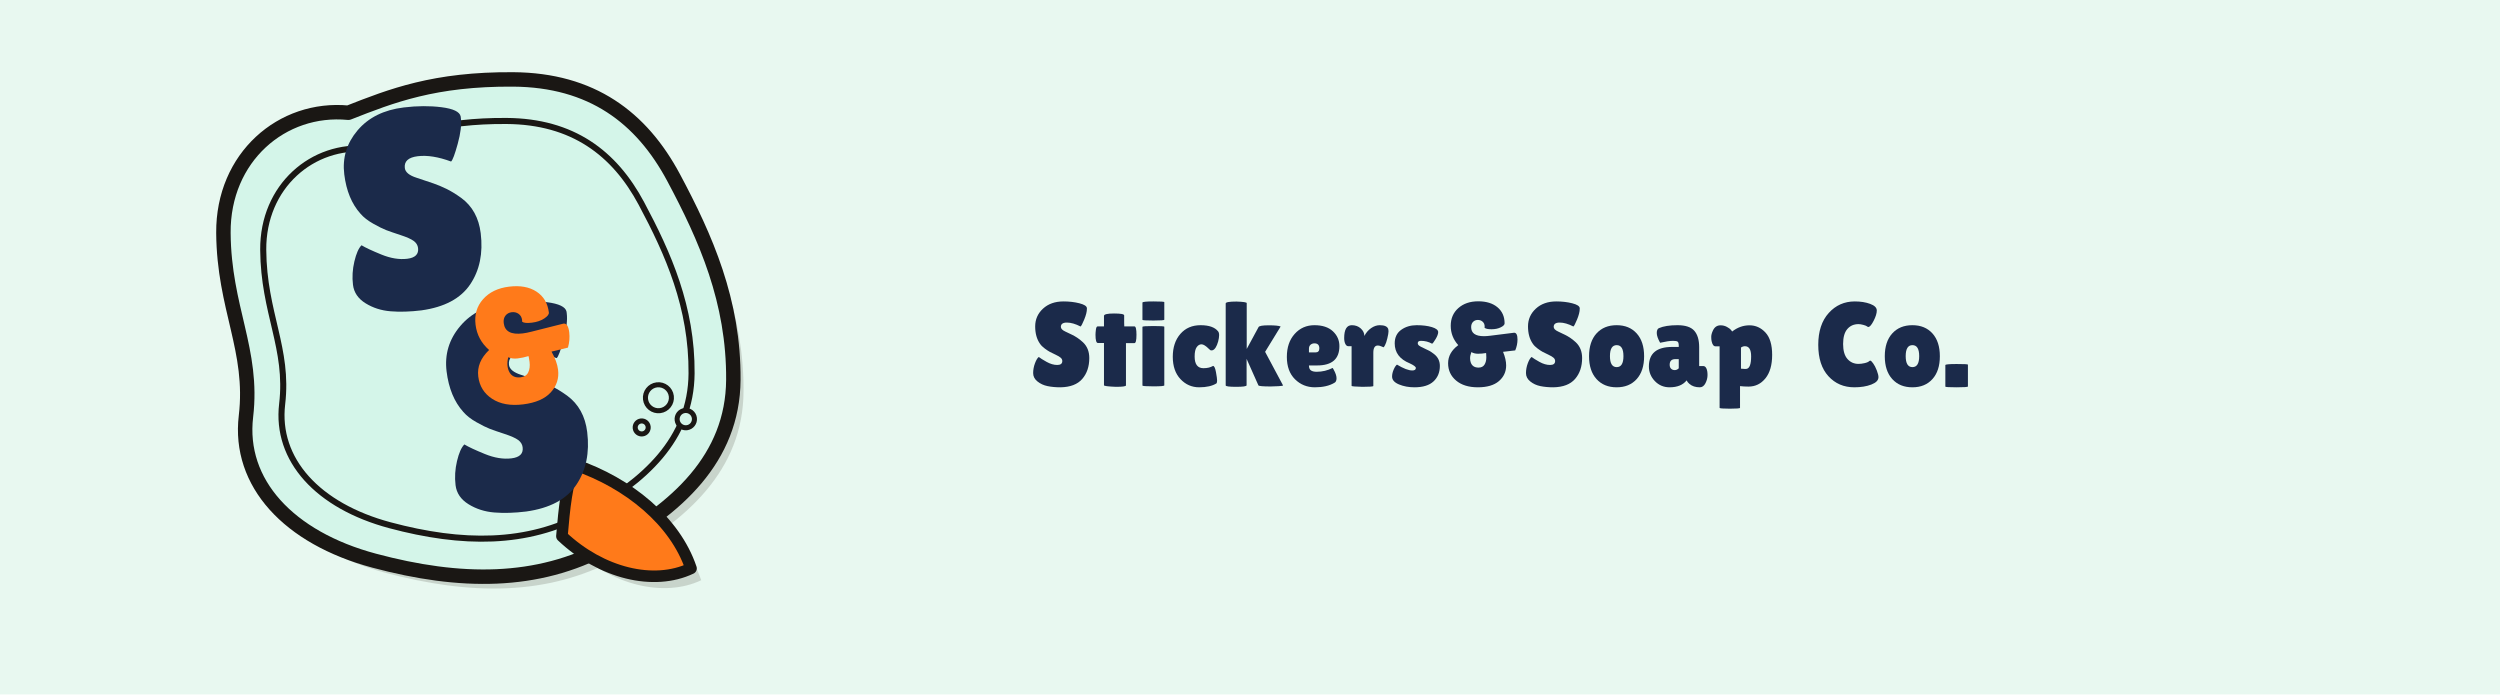
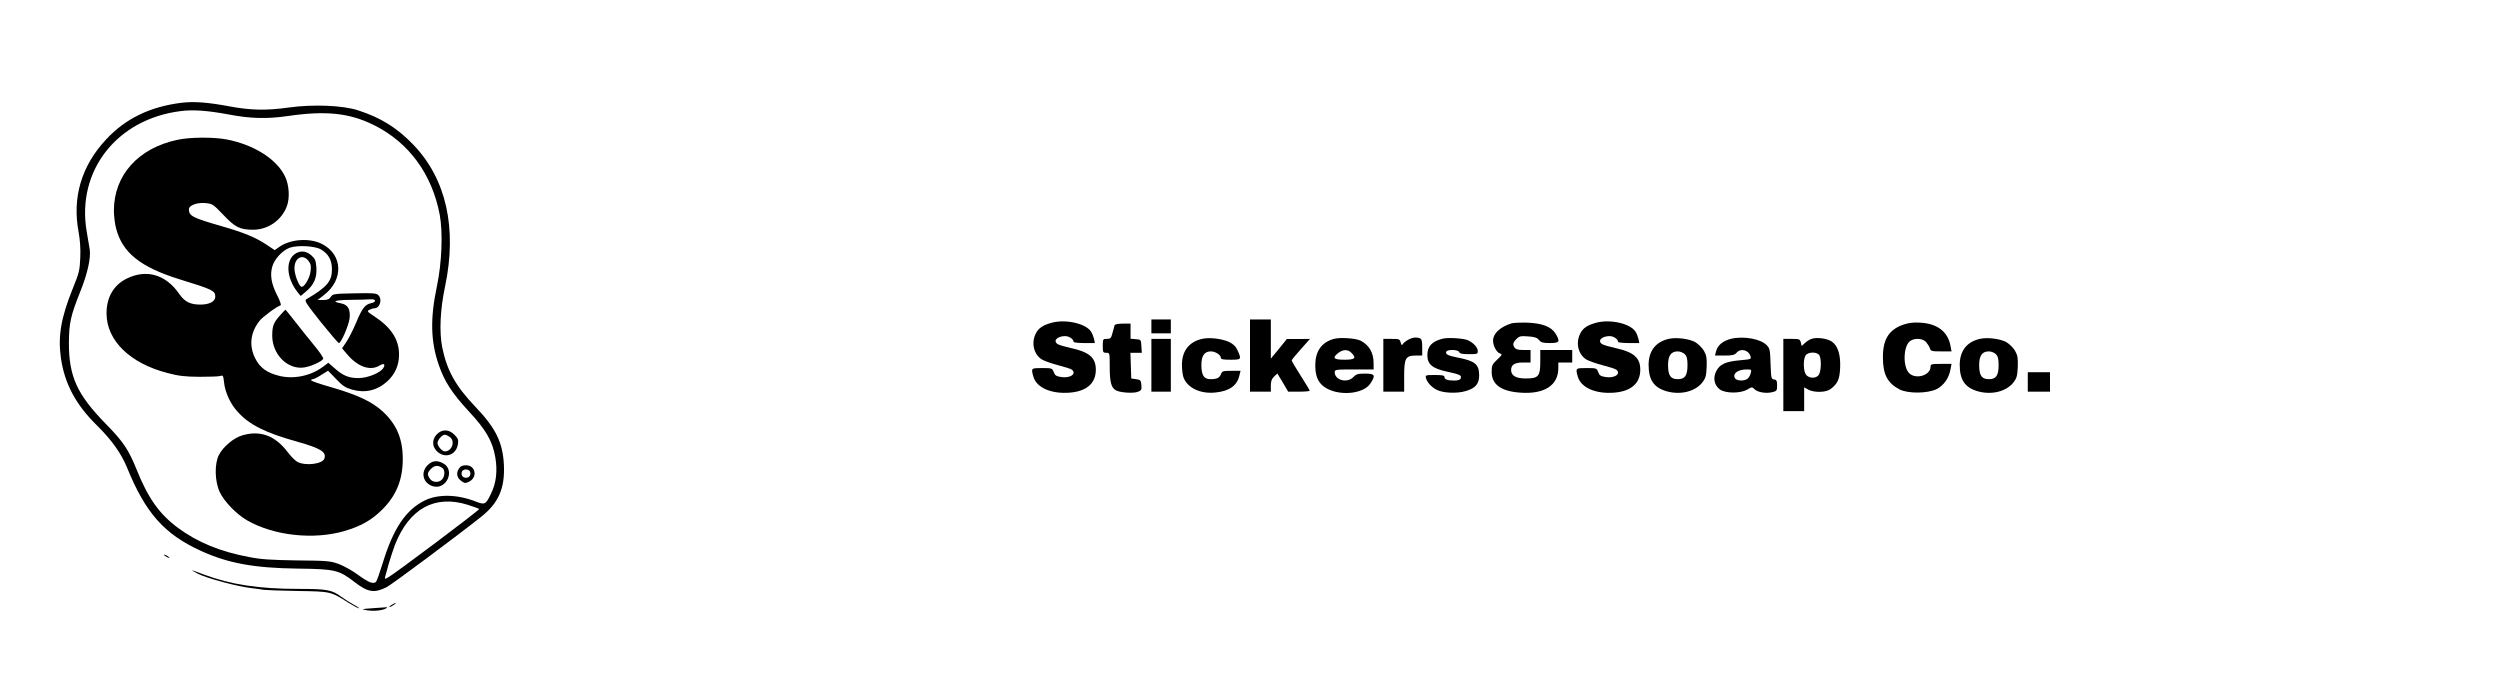
- <svg xmlns="http://www.w3.org/2000/svg" viewBox="0 0 1800 500" width="1800" height="500">
-   <rect width="100%" height="100%" fill="#E8F8F0" />
-   <g transform="translate(80 -20) scale(0.52)">
-     <g transform="translate(500 508) rotate(-7) translate(-500 -500)">
-       <path d="M 368,168 C 278,148 188,208 176,312 C 164,416 198,478 176,568 C 154,658 214,742 328,788 C 442,834 548,848 650,808 C 752,768 838,708 852,600 C 866,492 838,400 804,312 C 770,224 708,164 600,150 C 492,136 430,152 368,168 Z" fill="#1a1208" opacity=".16" transform="translate(12 18)" />
-       <path d="M 620,690 C 690,724 748,784 762,852 C 708,870 638,844 590,786 C 598,748 606,712 620,690 Z" fill="#1a1208" opacity=".16" transform="translate(12 18)" />
-       <path d="M 368,168 C 278,148 188,208 176,312 C 164,416 198,478 176,568 C 154,658 214,742 328,788 C 442,834 548,848 650,808 C 752,768 838,708 852,600 C 866,492 838,400 804,312 C 770,224 708,164 600,150 C 492,136 430,152 368,168 Z" fill="#D4F5E9" />
-       <path d="M 368,168 C 278,148 188,208 176,312 C 164,416 198,478 176,568 C 154,658 214,742 328,788 C 442,834 548,848 650,808 C 752,768 838,708 852,600 C 866,492 838,400 804,312 C 770,224 708,164 600,150 C 492,136 430,152 368,168 Z" fill="none" stroke="#1A1714" stroke-width="20" stroke-linejoin="round" />
-       <g transform="translate(500 500) scale(0.84) translate(-500 -500)">
-         <path d="M 368,168 C 278,148 188,208 176,312 C 164,416 198,478 176,568 C 154,658 214,742 328,788 C 442,834 548,848 650,808 C 752,768 838,708 852,600 C 866,492 838,400 804,312 C 770,224 708,164 600,150 C 492,136 430,152 368,168 Z" fill="none" stroke="#1A1714" stroke-width="10" stroke-linejoin="round" />
-       </g>
-       <path d="M 620,690 C 690,724 748,784 762,852 C 708,870 638,844 590,786 C 598,748 606,712 620,690 Z" fill="#FF7A1A" />
-       <path d="M 620,690 C 690,724 748,784 762,852 C 708,870 638,844 590,786 C 598,748 606,712 620,690 Z" fill="none" stroke="#1A1714" stroke-width="16" stroke-linejoin="round" />
-       <path d="M 620,690 C 598,748 590,786 590,786" fill="none" stroke="#1A1714" stroke-width="8" stroke-linecap="round" />
-       <path d="M363.716 352.352Q371.164 358.232 389.392 368.424Q407.62 378.616 424.28 378.616Q440.94 378.616 440.94 365.68Q440.94 359.8 436.236 355.292Q431.532 350.784 418.988 344.904Q406.444 339.024 400.172 335.692Q393.9 332.36 383.512 324.716Q373.124 317.072 367.636 308.84Q351.956 286.496 351.956 252.0Q351.956 217.504 377.632 193.788Q403.308 170.072 444.86 170.072Q473.084 170.072 496.996 176.148Q520.908 182.224 521.692 192.024Q521.692 193.2 521.692 194.376Q521.692 208.096 513.068 229.068Q504.444 250.04 500.916 252.392Q475.828 239.456 456.032 239.456Q436.236 239.456 436.236 253.568Q436.236 262.192 450.74 268.856Q453.876 270.424 459.756 273.168Q465.636 275.912 473.28 279.636Q480.924 283.36 489.744 289.044Q498.564 294.728 508.756 304.136Q529.532 323.736 529.532 355.88Q529.532 397.824 506.404 424.48Q483.276 451.136 435.06 451.92Q411.54 451.92 392.528 448.0Q373.516 444.08 359.404 432.712Q345.292 421.344 345.292 405.272Q345.292 389.2 351.172 373.324Q357.052 357.448 363.716 352.352Z" fill="#1B2A4A" />
-       <path d="M471.442 643.424Q479.118 649.484 497.904 659.988Q516.69 670.492 533.86 670.492Q551.03 670.492 551.03 657.16Q551.03 651.1 546.182 646.454Q541.334 641.808 528.406 635.748Q515.478 629.688 509.014 626.254Q502.55 622.82 491.844 614.942Q481.138 607.064 475.482 598.58Q459.322 575.552 459.322 540.0Q459.322 504.448 485.784 480.006Q512.246 455.564 555.07 455.564Q584.158 455.564 608.802 461.826Q633.446 468.088 634.254 478.188Q634.254 479.4 634.254 480.612Q634.254 494.752 625.366 516.366Q616.478 537.98 612.842 540.404Q586.986 527.072 566.584 527.072Q546.182 527.072 546.182 541.616Q546.182 550.504 561.13 557.372Q564.362 558.988 570.422 561.816Q576.482 564.644 584.36 568.482Q592.238 572.32 601.328 578.178Q610.418 584.036 620.922 593.732Q642.334 613.932 642.334 647.06Q642.334 690.288 618.498 717.76Q594.662 745.232 544.97 746.04Q520.73 746.04 501.136 742.0Q481.542 737.96 466.998 726.244Q452.454 714.528 452.454 697.964Q452.454 681.4 458.514 665.038Q464.574 648.676 471.442 643.424Z" fill="#1B2A4A" />
-       <path d="M571.534 484.508 571.762 482.228Q571.762 476.528 568.0 473.108Q564.238 469.688 558.766 469.688Q553.294 469.688 549.646 473.336Q545.998 476.984 545.998 483.368Q545.998 500.696 570.394 500.696Q575.866 500.696 582.706 499.784Q627.622 494.084 628.078 494.084Q634.462 494.084 634.462 507.08Q634.462 517.568 630.13 527.828L606.874 530.564Q612.802 544.928 612.802 556.556Q612.802 574.568 599.008 586.424Q585.214 598.28 558.88 598.28Q532.546 598.28 517.27 585.398Q501.994 572.516 501.994 552.338Q501.994 532.16 521.374 517.796Q507.01 501.836 507.01 480.86Q507.01 459.884 521.602 447.002Q536.194 434.12 559.45 434.12Q582.706 434.12 596.272 445.52Q609.838 456.92 609.838 476.3Q609.838 480.176 602.428 483.824Q595.018 487.472 584.758 487.472Q574.498 487.472 571.534 484.508ZM546.454 531.02Q543.946 537.632 543.946 542.762Q543.946 547.892 545.542 551.768Q549.19 560.66 560.134 560.66Q567.886 560.66 571.42 555.074Q574.954 549.488 574.954 541.052Q574.954 537.176 574.726 535.238Q574.498 533.3 574.498 532.844Q566.746 534.212 559.222 534.212Q551.698 534.212 546.454 531.02Z" fill="#FF7A1A" />
-       <g fill="#D4F5E9" stroke="#1A1714" stroke-width="7">
-         <circle cx="746" cy="612" r="18" />
-         <circle cx="780" cy="646" r="12" />
-         <circle cx="718" cy="650" r="9" />
-       </g>
-     </g>
+ <svg xmlns="http://www.w3.org/2000/svg" version="1.0" width="1800pt" height="500pt" viewBox="0 0 1800 500" preserveAspectRatio="xMidYMid meet">
+   <g transform="translate(0,500) scale(0.1,-0.1)" fill="#000000" stroke="none">
+     <path d="M1307 4260 c-227 -28 -404 -114 -543 -264 -178 -190 -245 -419 -198 -667 10 -55 15 -118 12 -184 -4 -93 -8 -109 -55 -225 -84 -208 -107 -342 -84 -501 27 -184 109 -336 262 -485 103 -102 172 -199 213 -299 133 -328 269 -481 532 -601 197 -90 384 -124 699 -128 267 -3 296 -10 408 -97 96 -74 142 -81 230 -37 35 17 521 379 680 506 127 100 173 206 165 376 -8 161 -59 265 -207 419 -140 147 -203 259 -237 426 -22 111 -15 273 21 441 87 417 8 772 -229 1018 -116 121 -233 194 -396 247 -112 37 -325 45 -500 21 -161 -23 -277 -20 -427 8 -154 29 -255 37 -346 26z m344 -85 c152 -29 272 -32 417 -11 278 41 449 23 627 -66 250 -125 416 -353 471 -644 24 -129 15 -347 -20 -514 -49 -230 -46 -397 13 -567 41 -120 96 -204 214 -332 126 -135 172 -215 193 -332 17 -99 7 -188 -31 -264 -37 -78 -45 -81 -107 -57 -133 53 -273 56 -369 9 -137 -67 -228 -203 -304 -453 -20 -65 -41 -124 -47 -132 -18 -21 -55 -6 -131 50 -38 28 -99 62 -135 76 -63 23 -80 25 -302 27 -187 3 -258 7 -345 24 -209 39 -372 106 -513 210 -136 101 -215 213 -300 424 -57 141 -95 197 -219 324 -208 212 -267 342 -267 583 1 145 12 196 85 378 49 123 74 235 65 296 -3 17 -13 75 -22 130 -74 435 216 808 676 866 90 12 196 4 351 -25z m1718 -2810 c45 -14 81 -28 81 -30 0 -10 -614 -471 -658 -494 -21 -11 -23 -11 -19 6 3 10 15 52 26 94 12 41 32 103 45 137 103 261 287 362 525 287z" />
+     <path d="M1276 3993 c-281 -60 -455 -254 -456 -508 0 -39 7 -98 16 -130 45 -174 175 -278 454 -365 243 -75 260 -83 260 -126 0 -35 -42 -57 -108 -57 -72 0 -112 20 -151 76 -96 140 -235 181 -377 112 -96 -47 -147 -135 -147 -252 1 -195 168 -359 440 -429 79 -21 123 -26 228 -27 72 0 139 2 151 6 19 7 22 3 27 -45 7 -72 46 -157 99 -214 85 -93 198 -150 428 -214 170 -48 213 -75 195 -123 -15 -38 -135 -53 -193 -23 -16 8 -47 40 -70 70 -91 120 -198 160 -329 121 -60 -18 -135 -80 -166 -139 -34 -64 -31 -191 5 -269 33 -69 121 -160 198 -204 192 -110 477 -141 698 -77 120 35 196 78 273 154 102 101 149 216 149 365 0 145 -44 249 -143 341 -76 71 -185 122 -369 175 -82 23 -148 46 -148 51 0 4 6 8 13 8 7 0 35 14 61 31 l48 30 58 -60 c46 -49 67 -62 114 -76 94 -27 181 -7 254 59 56 51 85 116 85 191 1 109 -56 197 -176 276 -53 34 -56 39 -38 48 11 6 26 11 35 11 41 0 61 64 30 95 -14 14 -39 16 -172 13 -148 -3 -155 -4 -170 -25 -11 -18 -24 -23 -55 -23 l-40 0 47 37 c141 109 134 288 -13 365 -87 46 -224 38 -306 -17 l-37 -26 -54 36 c-82 55 -164 89 -323 135 -216 62 -241 75 -241 124 0 27 58 49 117 44 53 -5 56 -7 131 -85 86 -91 120 -107 217 -107 106 1 202 68 240 168 23 59 17 155 -13 216 -60 125 -224 228 -420 266 -94 18 -267 17 -356 -3z m1035 -789 c54 -32 79 -77 79 -143 0 -87 -35 -128 -185 -216 -15 -9 -1 -30 104 -163 67 -83 126 -152 131 -152 16 0 70 125 77 177 7 66 -11 99 -62 109 -72 13 -43 24 67 25 62 1 128 2 146 4 41 3 44 -20 3 -28 -42 -9 -64 -37 -106 -138 -21 -50 -52 -112 -70 -139 l-32 -48 39 -46 c75 -87 163 -118 229 -79 33 20 45 13 30 -15 -19 -35 -113 -74 -178 -74 -70 -1 -114 17 -173 70 l-46 40 -39 -29 c-88 -66 -212 -91 -315 -65 -89 22 -139 59 -172 125 -46 90 -36 185 29 269 22 29 123 104 154 114 5 2 -6 35 -26 73 -41 81 -52 143 -35 204 14 54 72 117 125 137 56 20 181 14 226 -12z" />
+     <path d="M2132 3177 c-79 -45 -73 -178 14 -285 l19 -23 38 32 c57 47 80 100 75 172 -4 52 -9 64 -36 88 -35 31 -72 36 -110 16z m88 -54 c18 -23 21 -36 16 -77 -6 -51 -49 -121 -68 -110 -19 12 -48 89 -48 132 0 75 58 107 100 55z" />
+     <path d="M2016 2729 c-46 -51 -56 -76 -56 -147 1 -134 110 -244 228 -228 50 7 132 44 139 63 3 7 -26 49 -64 95 -38 46 -99 122 -137 171 -37 48 -69 87 -71 87 -1 0 -19 -18 -39 -41z" />
+     <path d="M3146 1874 c-38 -39 -36 -93 5 -128 58 -49 134 -20 146 56 5 32 1 41 -25 68 -40 40 -88 41 -126 4z m92 -20 c42 -29 17 -104 -35 -104 -20 0 -53 38 -53 60 0 22 33 60 53 60 7 0 23 -7 35 -16z" />
+     <path d="M3079 1651 c-52 -52 -34 -128 35 -151 100 -33 168 117 75 165 -43 23 -77 18 -110 -14z m109 -23 c17 -15 15 -58 -5 -80 -23 -25 -68 -23 -87 4 -22 31 -20 45 9 74 26 25 52 26 83 2z" />
+     <path d="M3304 1626 c-21 -33 -15 -65 17 -89 24 -17 30 -18 55 -6 65 32 49 119 -21 119 -26 0 -39 -6 -51 -24z m80 -21 c9 -24 -4 -45 -29 -45 -25 0 -38 21 -29 45 4 8 16 15 29 15 13 0 25 -7 29 -15z" />
+     <path d="M8290 2650 l0 -50 70 0 70 0 0 50 0 50 -70 0 -70 0 0 -50z" />
+     <path d="M9000 2440 l0 -260 75 0 75 0 0 43 c0 33 6 49 24 66 l23 22 39 -65 39 -66 78 0 c42 0 77 3 77 7 0 3 -29 52 -65 108 -36 56 -65 106 -65 110 0 4 30 41 66 81 l66 74 -84 -1 -83 0 -57 -71 -58 -70 0 141 0 141 -75 0 -75 0 0 -260z" />
+     <path d="M7575 2677 c-65 -17 -100 -40 -119 -82 -32 -67 -12 -147 45 -183 19 -11 72 -30 119 -42 47 -12 91 -26 98 -32 36 -31 -15 -64 -81 -52 -32 5 -42 12 -50 35 -11 28 -13 29 -84 29 -79 0 -80 0 -63 -61 22 -80 129 -127 263 -116 122 10 187 68 187 165 0 86 -46 127 -179 156 -41 9 -82 21 -93 27 -40 22 -8 59 51 59 29 0 61 -22 61 -41 0 -5 34 -9 76 -9 l77 0 -6 30 c-4 16 -13 40 -22 53 -37 57 -179 90 -280 64z" />
+     <path d="M11495 2677 c-65 -17 -100 -40 -119 -82 -32 -67 -12 -147 45 -183 19 -11 72 -30 119 -42 47 -12 91 -26 98 -32 36 -31 -15 -64 -81 -52 -32 5 -42 12 -50 35 -11 28 -13 29 -84 29 -79 0 -80 0 -63 -61 22 -80 129 -127 263 -116 122 10 187 68 187 165 0 86 -46 127 -179 156 -41 9 -82 21 -93 27 -40 22 -8 59 51 59 29 0 61 -22 61 -41 0 -5 34 -9 76 -9 l77 0 -6 30 c-4 16 -13 40 -22 53 -37 57 -179 90 -280 64z" />
+     <path d="M10880 2671 c-80 -26 -130 -73 -130 -123 0 -38 25 -85 50 -93 18 -6 16 -10 -20 -44 -36 -34 -40 -42 -40 -89 0 -90 67 -139 205 -149 174 -13 275 52 275 177 l0 40 50 0 50 0 0 45 0 45 -115 0 -115 0 0 -83 c0 -107 -13 -122 -105 -122 -70 0 -105 20 -105 61 0 38 26 54 86 54 l54 0 0 45 0 45 -47 0 c-53 0 -66 6 -76 33 -5 12 2 26 19 44 23 23 31 25 86 21 47 -3 65 -9 79 -26 14 -18 28 -22 78 -22 70 0 76 10 41 68 -31 50 -96 75 -205 79 -49 1 -101 -1 -115 -6z" />
+     <path d="M13702 2662 c-103 -37 -146 -106 -145 -237 0 -120 33 -183 118 -228 60 -32 202 -31 268 1 52 26 90 80 101 145 l7 37 -76 0 c-69 0 -75 -2 -75 -20 0 -63 -106 -94 -154 -47 -46 46 -43 191 5 230 31 25 91 22 116 -5 11 -13 24 -33 28 -45 6 -21 12 -23 81 -23 l75 0 -7 38 c-19 104 -94 162 -219 169 -51 3 -85 -2 -123 -15z" />
+     <path d="M8025 2658 c-2 -7 -9 -32 -15 -55 -10 -38 -14 -43 -40 -43 -29 0 -30 -1 -30 -50 0 -47 2 -50 25 -50 25 0 25 0 25 -99 0 -109 10 -150 42 -170 29 -18 127 -25 161 -12 25 10 28 15 25 48 -3 35 -6 38 -38 43 l-35 5 -3 93 -3 92 41 0 41 0 -3 48 c-3 47 -3 47 -40 50 l-38 3 0 55 0 54 -55 0 c-36 0 -57 -5 -60 -12z" />
+     <path d="M8659 2561 c-96 -20 -149 -86 -149 -188 0 -34 5 -74 11 -90 28 -76 123 -121 231 -109 100 10 156 50 172 124 l8 32 -66 0 c-61 0 -67 -2 -75 -24 -11 -27 -29 -36 -76 -36 -47 0 -65 29 -65 102 0 67 22 98 68 98 32 0 72 -25 72 -46 0 -11 16 -14 70 -14 78 0 80 2 51 66 -14 31 -30 46 -62 62 -50 23 -137 34 -190 23z" />
+     <path d="M9600 2559 c-86 -26 -130 -89 -130 -188 0 -76 18 -121 61 -154 95 -71 282 -59 336 22 39 59 33 71 -38 71 -53 0 -65 -4 -85 -25 -43 -46 -134 -23 -134 35 0 19 7 20 140 20 l140 0 0 44 c0 76 -31 130 -93 163 -36 18 -152 26 -197 12z m130 -99 c38 -38 27 -50 -50 -50 -79 0 -90 13 -44 49 34 26 68 27 94 1z" />
+     <path d="M10134 2551 c-18 -11 -34 -25 -37 -33 -2 -7 -8 -1 -12 15 -7 26 -10 27 -66 27 l-59 0 0 -190 0 -190 75 0 75 0 0 110 c0 132 10 150 85 150 l45 0 0 59 c0 44 -4 60 -16 65 -28 11 -58 6 -90 -13z" />
+     <path d="M10385 2561 c-76 -20 -108 -55 -108 -118 0 -66 36 -96 142 -119 93 -20 106 -26 98 -48 -4 -11 -19 -16 -46 -16 -49 0 -71 8 -71 26 0 11 -17 14 -69 14 -67 0 -69 -1 -64 -22 7 -29 40 -66 76 -84 45 -24 145 -29 209 -10 71 20 98 52 98 113 0 80 -30 104 -152 128 -73 14 -95 25 -84 44 11 17 86 14 92 -4 5 -11 22 -15 70 -15 60 0 64 1 64 23 0 24 -28 56 -68 76 -29 15 -147 23 -187 12z" />
+     <path d="M12019 2561 c-96 -20 -149 -86 -149 -188 0 -108 37 -163 129 -190 101 -29 208 -2 259 65 23 30 27 47 30 111 2 65 -1 82 -20 116 -14 23 -41 49 -63 62 -45 24 -132 35 -186 24z m111 -111 c15 -15 20 -33 20 -78 0 -76 -18 -102 -70 -102 -52 0 -70 26 -70 102 0 68 22 98 70 98 17 0 39 -9 50 -20z" />
+     <path d="M12465 2561 c-61 -15 -99 -47 -110 -93 l-7 -28 69 0 c56 0 72 4 86 20 30 35 87 21 101 -26 6 -20 2 -21 -76 -28 -104 -9 -147 -29 -172 -80 -24 -49 -13 -100 27 -130 40 -29 147 -30 197 -1 33 20 36 20 52 3 22 -22 82 -33 127 -22 34 8 36 11 36 49 0 33 -4 41 -22 43 -20 3 -21 9 -25 112 -3 99 -5 111 -27 134 -43 46 -166 68 -256 47z m140 -248 c-3 -15 -14 -33 -23 -40 -26 -19 -80 -16 -91 5 -17 33 21 61 83 62 37 0 38 -1 31 -27z" />
+     <path d="M13040 2559 c-14 -5 -35 -19 -46 -30 l-22 -20 -6 25 c-6 24 -10 26 -66 26 l-60 0 0 -260 0 -260 75 0 75 0 0 85 0 86 31 -17 c43 -22 126 -20 158 4 52 39 66 69 70 153 4 96 -16 158 -59 189 -34 24 -114 34 -150 19z m60 -118 c16 -32 12 -122 -7 -143 -21 -24 -65 -23 -88 2 -20 22 -24 105 -6 139 16 29 85 30 101 2z" />
+     <path d="M14259 2561 c-96 -20 -149 -86 -149 -188 0 -108 37 -163 129 -190 101 -29 208 -2 259 65 23 30 27 47 30 111 2 65 -1 82 -20 116 -14 23 -41 49 -63 62 -45 24 -132 35 -186 24z m111 -111 c15 -15 20 -33 20 -78 0 -76 -18 -102 -70 -102 -52 0 -70 26 -70 102 0 68 22 98 70 98 17 0 39 -9 50 -20z" />
+     <path d="M8290 2370 l0 -190 70 0 70 0 0 190 0 190 -70 0 -70 0 0 -190z" />
+     <path d="M14600 2250 l0 -70 80 0 80 0 0 70 0 70 -80 0 -80 0 0 -70z" />
+     <path d="M1180 1006 c0 -3 9 -10 20 -16 11 -6 20 -8 20 -6 0 3 -9 10 -20 16 -11 6 -20 8 -20 6z" />
+     <path d="M1423 870 c62 -33 289 -94 392 -105 33 -4 71 -9 85 -12 14 -2 123 -6 242 -8 241 -4 238 -3 367 -85 36 -22 69 -40 75 -40 6 0 -12 13 -40 28 -28 16 -66 40 -85 54 -70 52 -104 58 -314 58 -279 0 -484 31 -676 103 -104 39 -107 40 -46 7z" />
+     <path d="M2820 645 c-14 -8 -20 -14 -14 -15 5 0 19 7 30 15 24 18 16 19 -16 0z" />
+     <path d="M2685 621 c-86 -6 -88 -7 -43 -15 48 -8 113 -2 138 14 8 5 11 9 5 8 -5 -1 -50 -4 -100 -7z" />
  </g>
-   <path d="M747.911 257.016Q749.545 258.306 753.544 260.542Q757.543 262.778 761.198 262.778Q764.853 262.778 764.853 259.94Q764.853 258.65 763.821 257.661Q762.789 256.672 760.037 255.382Q757.285 254.092 755.909 253.361Q754.533 252.63 752.254 250.953Q749.975 249.276 748.771 247.47Q745.331 242.568 745.331 235.0Q745.331 227.432 750.964 222.229Q756.597 217.026 765.713 217.026Q771.905 217.026 777.151 218.359Q782.397 219.692 782.569 221.842Q782.569 222.1 782.569 222.358Q782.569 225.368 780.677 229.969Q778.785 234.57 778.011 235.086Q772.507 232.248 768.164 232.248Q763.821 232.248 763.821 235.344Q763.821 237.236 767.003 238.698Q767.691 239.042 768.981 239.644Q770.271 240.246 771.948 241.063Q773.625 241.88 775.56 243.127Q777.495 244.374 779.731 246.438Q784.289 250.738 784.289 257.79Q784.289 266.992 779.215 272.84Q774.141 278.688 763.563 278.86Q758.403 278.86 754.232 278.0Q750.061 277.14 746.965 274.646Q743.869 272.152 743.869 268.626Q743.869 265.1 745.159 261.617Q746.449 258.134 747.911 257.016Z" fill="#1B2A4A" />
-   <path d="M810.691 277.484Q810.691 278.516 803.467 278.516Q794.867 278.172 794.867 277.398V246.954H790.481Q788.761 246.954 788.761 241.02Q788.761 239.472 789.062 237.236Q789.363 235.0 790.309 235.0H794.867V227.432Q794.867 225.712 802.134 225.712Q809.401 225.712 809.401 227.088V232.592L809.487 235.0H816.797Q818.259 235.0 818.259 241.02Q818.259 247.04 816.797 247.04H810.691Z" fill="#1B2A4A" />
-   <path d="M838.297 277.484Q838.297 278.172 830.428 278.172Q822.559 278.172 822.559 277.57V235.344Q822.559 234.742 830.428 234.742Q838.297 234.742 838.297 235.258ZM838.297 230.184Q838.297 230.786 830.428 230.786Q822.559 230.786 822.559 230.27V217.886Q822.559 217.026 830.428 217.026Q838.297 217.026 838.297 217.542Z" fill="#1B2A4A" />
-   <path d="M860.141 256.672Q860.141 265.1 866.505 265.1Q870.633 265.1 873.385 263.466Q874.675 263.466 875.492 267.895Q876.309 272.324 876.309 273.915Q876.309 275.506 875.879 276.022Q871.321 278.86 863.409 278.86Q855.497 278.86 849.95 272.969Q844.403 267.078 844.403 256.887Q844.403 246.696 849.864 240.418Q855.325 234.14 864.398 234.14Q873.471 234.14 876.997 238.526Q877.771 239.472 877.771 241.321Q877.771 243.17 877.083 245.836Q875.535 251.34 873.041 252.2Q872.697 252.286 872.052 252.286Q871.407 252.286 870.461 251.254Q867.107 247.9 865.086 247.9Q863.065 247.9 861.603 249.964Q860.141 252.028 860.141 256.672Z" fill="#1B2A4A" />
-   <path d="M882.501 218.488Q882.501 217.112 890.327 217.112Q897.637 217.37 897.637 218.23V251.254L906.151 235.516Q906.753 234.226 913.461 234.226Q920.169 234.226 922.061 235.086L910.881 253.318L923.781 277.484Q923.953 277.828 920.556 278.043Q917.159 278.258 914.923 278.258Q906.667 278.258 906.065 277.484L897.551 258.392V277.398Q897.551 278.516 890.026 278.516Q882.501 278.516 882.501 277.484Z" fill="#1B2A4A" />
-   <path d="M960.675 275.678Q955.257 278.86 946.743 278.86Q938.229 278.86 932.381 273.055Q926.533 267.25 926.533 256.973Q926.533 246.696 932.166 240.418Q937.799 234.14 946.399 234.14Q954.999 234.14 959.686 238.526Q964.373 242.912 964.373 249.19Q964.373 263.122 948.377 263.122H942.443Q942.443 265.702 943.862 266.691Q945.281 267.68 948.033 267.68Q954.053 267.68 959.471 264.928Q959.557 264.842 960.245 266.132Q962.309 269.83 962.309 272.367Q962.309 274.904 960.675 275.678ZM949.925 250.824Q949.925 247.212 946.399 247.212Q944.765 247.212 943.604 248.201Q942.443 249.19 942.443 251.082V253.748H947.087Q949.925 253.748 949.925 250.824Z" fill="#1B2A4A" />
-   <path d="M988.797 277.914Q988.797 278.516 980.971 278.516Q973.145 278.344 973.145 277.828V249.276H970.823Q969.447 249.276 968.63 247.599Q967.813 245.922 967.813 243.428Q967.813 234.14 973.317 234.14Q977.187 234.14 979.767 236.505Q982.347 238.87 982.347 241.88Q984.153 238.354 987.206 236.247Q990.259 234.14 993.441 234.14Q998.429 234.14 999.461 236.72Q999.719 237.408 999.719 238.741Q999.719 240.074 998.902 243.514Q998.085 246.954 997.225 248.502Q996.365 250.05 996.193 250.05Q996.021 250.05 994.602 249.405Q993.183 248.76 992.065 248.76Q988.797 248.76 988.797 253.92Z" fill="#1B2A4A" />
-   <path d="M1005.825 262.52Q1012.791 266.734 1016.833 266.734Q1019.413 266.734 1019.413 264.928Q1019.413 263.638 1014.941 261.574Q1004.191 257.188 1004.191 247.212Q1004.191 240.848 1008.835 237.494Q1013.479 234.14 1019.972 234.14Q1026.465 234.14 1030.98 235.516Q1035.495 236.892 1035.495 239.128Q1035.495 241.02 1033.646 244.116Q1031.797 247.212 1031.109 247.47Q1027.411 245.406 1023.111 245.406Q1020.789 245.406 1020.789 247.04Q1020.789 248.072 1021.692 248.803Q1022.595 249.534 1025.003 250.609Q1027.411 251.684 1029.002 252.544Q1030.593 253.404 1032.571 254.952Q1036.699 258.22 1036.699 263.466Q1036.699 270.346 1032.141 274.603Q1027.583 278.86 1018.381 278.86Q1012.275 278.86 1007.287 276.796Q1002.299 274.732 1002.299 271.12Q1002.299 268.712 1003.46 266.046Q1004.621 263.38 1005.825 262.52Z" fill="#1B2A4A" />
-   <path d="M1068.863 235.946 1068.949 235.086Q1068.949 232.936 1067.53 231.646Q1066.111 230.356 1064.047 230.356Q1061.983 230.356 1060.607 231.732Q1059.231 233.108 1059.231 235.516Q1059.231 242.052 1068.433 242.052Q1070.497 242.052 1073.077 241.708Q1090.019 239.558 1090.191 239.558Q1092.599 239.558 1092.599 244.46Q1092.599 248.416 1090.965 252.286L1082.193 253.318Q1084.429 258.736 1084.429 263.122Q1084.429 269.916 1079.226 274.388Q1074.023 278.86 1064.09 278.86Q1054.157 278.86 1048.395 274.001Q1042.633 269.142 1042.633 261.531Q1042.633 253.92 1049.943 248.502Q1044.525 242.482 1044.525 234.57Q1044.525 226.658 1050.029 221.799Q1055.533 216.94 1064.305 216.94Q1073.077 216.94 1078.194 221.24Q1083.311 225.54 1083.311 232.85Q1083.311 234.312 1080.516 235.688Q1077.721 237.064 1073.851 237.064Q1069.981 237.064 1068.863 235.946ZM1059.403 253.49Q1058.457 255.984 1058.457 257.919Q1058.457 259.854 1059.059 261.316Q1060.435 264.67 1064.563 264.67Q1067.487 264.67 1068.82 262.563Q1070.153 260.456 1070.153 257.274Q1070.153 255.812 1070.067 255.081Q1069.981 254.35 1069.981 254.178Q1067.057 254.694 1064.219 254.694Q1061.381 254.694 1059.403 253.49Z" fill="#1B2A4A" />
-   <path d="M1102.747 257.016Q1104.381 258.306 1108.38 260.542Q1112.379 262.778 1116.034 262.778Q1119.689 262.778 1119.689 259.94Q1119.689 258.65 1118.657 257.661Q1117.625 256.672 1114.873 255.382Q1112.121 254.092 1110.745 253.361Q1109.369 252.63 1107.09 250.953Q1104.811 249.276 1103.607 247.47Q1100.167 242.568 1100.167 235.0Q1100.167 227.432 1105.8 222.229Q1111.433 217.026 1120.549 217.026Q1126.741 217.026 1131.987 218.359Q1137.233 219.692 1137.405 221.842Q1137.405 222.1 1137.405 222.358Q1137.405 225.368 1135.513 229.969Q1133.621 234.57 1132.847 235.086Q1127.343 232.248 1123 232.248Q1118.657 232.248 1118.657 235.344Q1118.657 237.236 1121.839 238.698Q1122.527 239.042 1123.817 239.644Q1125.107 240.246 1126.784 241.063Q1128.461 241.88 1130.396 243.127Q1132.331 244.374 1134.567 246.438Q1139.125 250.738 1139.125 257.79Q1139.125 266.992 1134.051 272.84Q1128.977 278.688 1118.399 278.86Q1113.239 278.86 1109.068 278.0Q1104.897 277.14 1101.801 274.646Q1098.705 272.152 1098.705 268.626Q1098.705 265.1 1099.995 261.617Q1101.285 258.134 1102.747 257.016Z" fill="#1B2A4A" />
-   <path d="M1149.488 272.926Q1144.113 266.992 1144.113 256.5Q1144.113 246.008 1149.488 240.074Q1154.863 234.14 1163.979 234.14Q1173.095 234.14 1178.427 240.074Q1183.759 246.008 1183.759 256.5Q1183.759 266.992 1178.427 272.926Q1173.095 278.86 1163.979 278.86Q1154.863 278.86 1149.488 272.926ZM1164.022 248.502Q1159.163 248.502 1159.163 256.414Q1159.163 264.326 1164.022 264.326Q1168.881 264.326 1168.881 256.414Q1168.881 248.502 1164.022 248.502Z" fill="#1B2A4A" />
-   <path d="M1195.283 246.782Q1192.875 242.482 1192.875 239.773Q1192.875 237.064 1194.337 236.29Q1199.239 234.14 1207.796 234.14Q1216.353 234.14 1219.879 238.139Q1223.405 242.138 1223.405 249.964V263.552H1226.329Q1227.791 263.552 1228.608 265.272Q1229.425 266.992 1229.425 270.002Q1229.425 273.012 1227.92 275.936Q1226.415 278.86 1223.835 278.86Q1219.191 278.86 1216.353 276.366Q1215.063 275.334 1214.375 273.872Q1210.419 278.86 1202.077 278.86Q1195.799 278.86 1191.499 274.388Q1187.199 269.916 1187.199 263.81Q1187.199 249.792 1203.969 249.792H1208.699V248.932Q1208.699 246.696 1207.968 246.051Q1207.237 245.406 1204.571 245.406Q1201.303 245.406 1195.283 246.782ZM1202.163 262.606Q1202.163 264.498 1203.195 265.487Q1204.227 266.476 1205.818 266.476Q1207.409 266.476 1208.699 265.186V258.564H1206.291Q1202.163 258.564 1202.163 262.606Z" fill="#1B2A4A" />
-   <path d="M1252.817 293.652Q1252.817 294.254 1245.464 294.254Q1238.111 294.254 1238.111 293.652V249.362H1235.187Q1233.123 249.362 1232.349 245.578Q1232.091 244.374 1232.091 242.482Q1232.091 240.59 1233.295 238.01Q1235.015 234.226 1238.799 234.226Q1241.293 234.226 1243.4 235.387Q1245.507 236.548 1246.324 237.537Q1247.141 238.526 1247.141 238.698Q1252.903 234.226 1259.611 234.226Q1266.319 234.226 1271.135 239.429Q1275.951 244.632 1275.951 255.511Q1275.951 266.39 1271.135 272.367Q1266.319 278.344 1258.923 278.344Q1255.569 278.344 1252.817 278.0ZM1256.343 249.276Q1254.881 249.276 1253.505 250.222V265.444Q1254.967 265.616 1255.87 265.616Q1256.773 265.616 1257.289 265.616Q1260.815 265.272 1260.815 256.586Q1260.815 249.276 1256.343 249.276Z" fill="#1B2A4A" />
-   <path d="M1345.181 235.43Q1344.751 235.43 1344.192 234.957Q1343.633 234.484 1341.612 233.925Q1339.591 233.366 1338.129 233.366Q1333.141 233.366 1330.088 236.892Q1327.035 240.418 1327.035 247.685Q1327.035 254.952 1330.174 258.478Q1333.313 262.004 1338.129 262.004Q1340.107 262.004 1342.558 261.445Q1345.009 260.886 1346.041 259.854Q1346.213 259.682 1346.729 259.682Q1347.245 259.682 1348.664 261.617Q1350.083 263.552 1351.287 266.691Q1352.491 269.83 1352.491 271.55Q1352.491 274.904 1347.331 276.882Q1342.171 278.86 1335.119 278.86Q1323.767 278.86 1316.457 270.862Q1309.147 262.864 1309.147 248.287Q1309.147 233.71 1316.672 225.368Q1324.197 217.026 1335.463 217.026Q1341.741 217.026 1346.514 218.789Q1351.287 220.552 1351.287 223.562Q1351.287 226.572 1349.008 231.001Q1346.729 235.43 1345.181 235.43Z" fill="#1B2A4A" />
-   <path d="M1362.424 272.926Q1357.049 266.992 1357.049 256.5Q1357.049 246.008 1362.424 240.074Q1367.799 234.14 1376.915 234.14Q1386.031 234.14 1391.363 240.074Q1396.695 246.008 1396.695 256.5Q1396.695 266.992 1391.363 272.926Q1386.031 278.86 1376.915 278.86Q1367.799 278.86 1362.424 272.926ZM1376.958 248.502Q1372.099 248.502 1372.099 256.414Q1372.099 264.326 1376.958 264.326Q1381.817 264.326 1381.817 256.414Q1381.817 248.502 1376.958 248.502Z" fill="#1B2A4A" />
-   <path d="M1416.905 278.258Q1416.905 278.86 1408.778 278.86Q1400.651 278.86 1400.651 278.344V262.864Q1400.651 262.09 1408.778 262.09Q1416.905 262.09 1416.905 262.52Z" fill="#1B2A4A" />
</svg>
